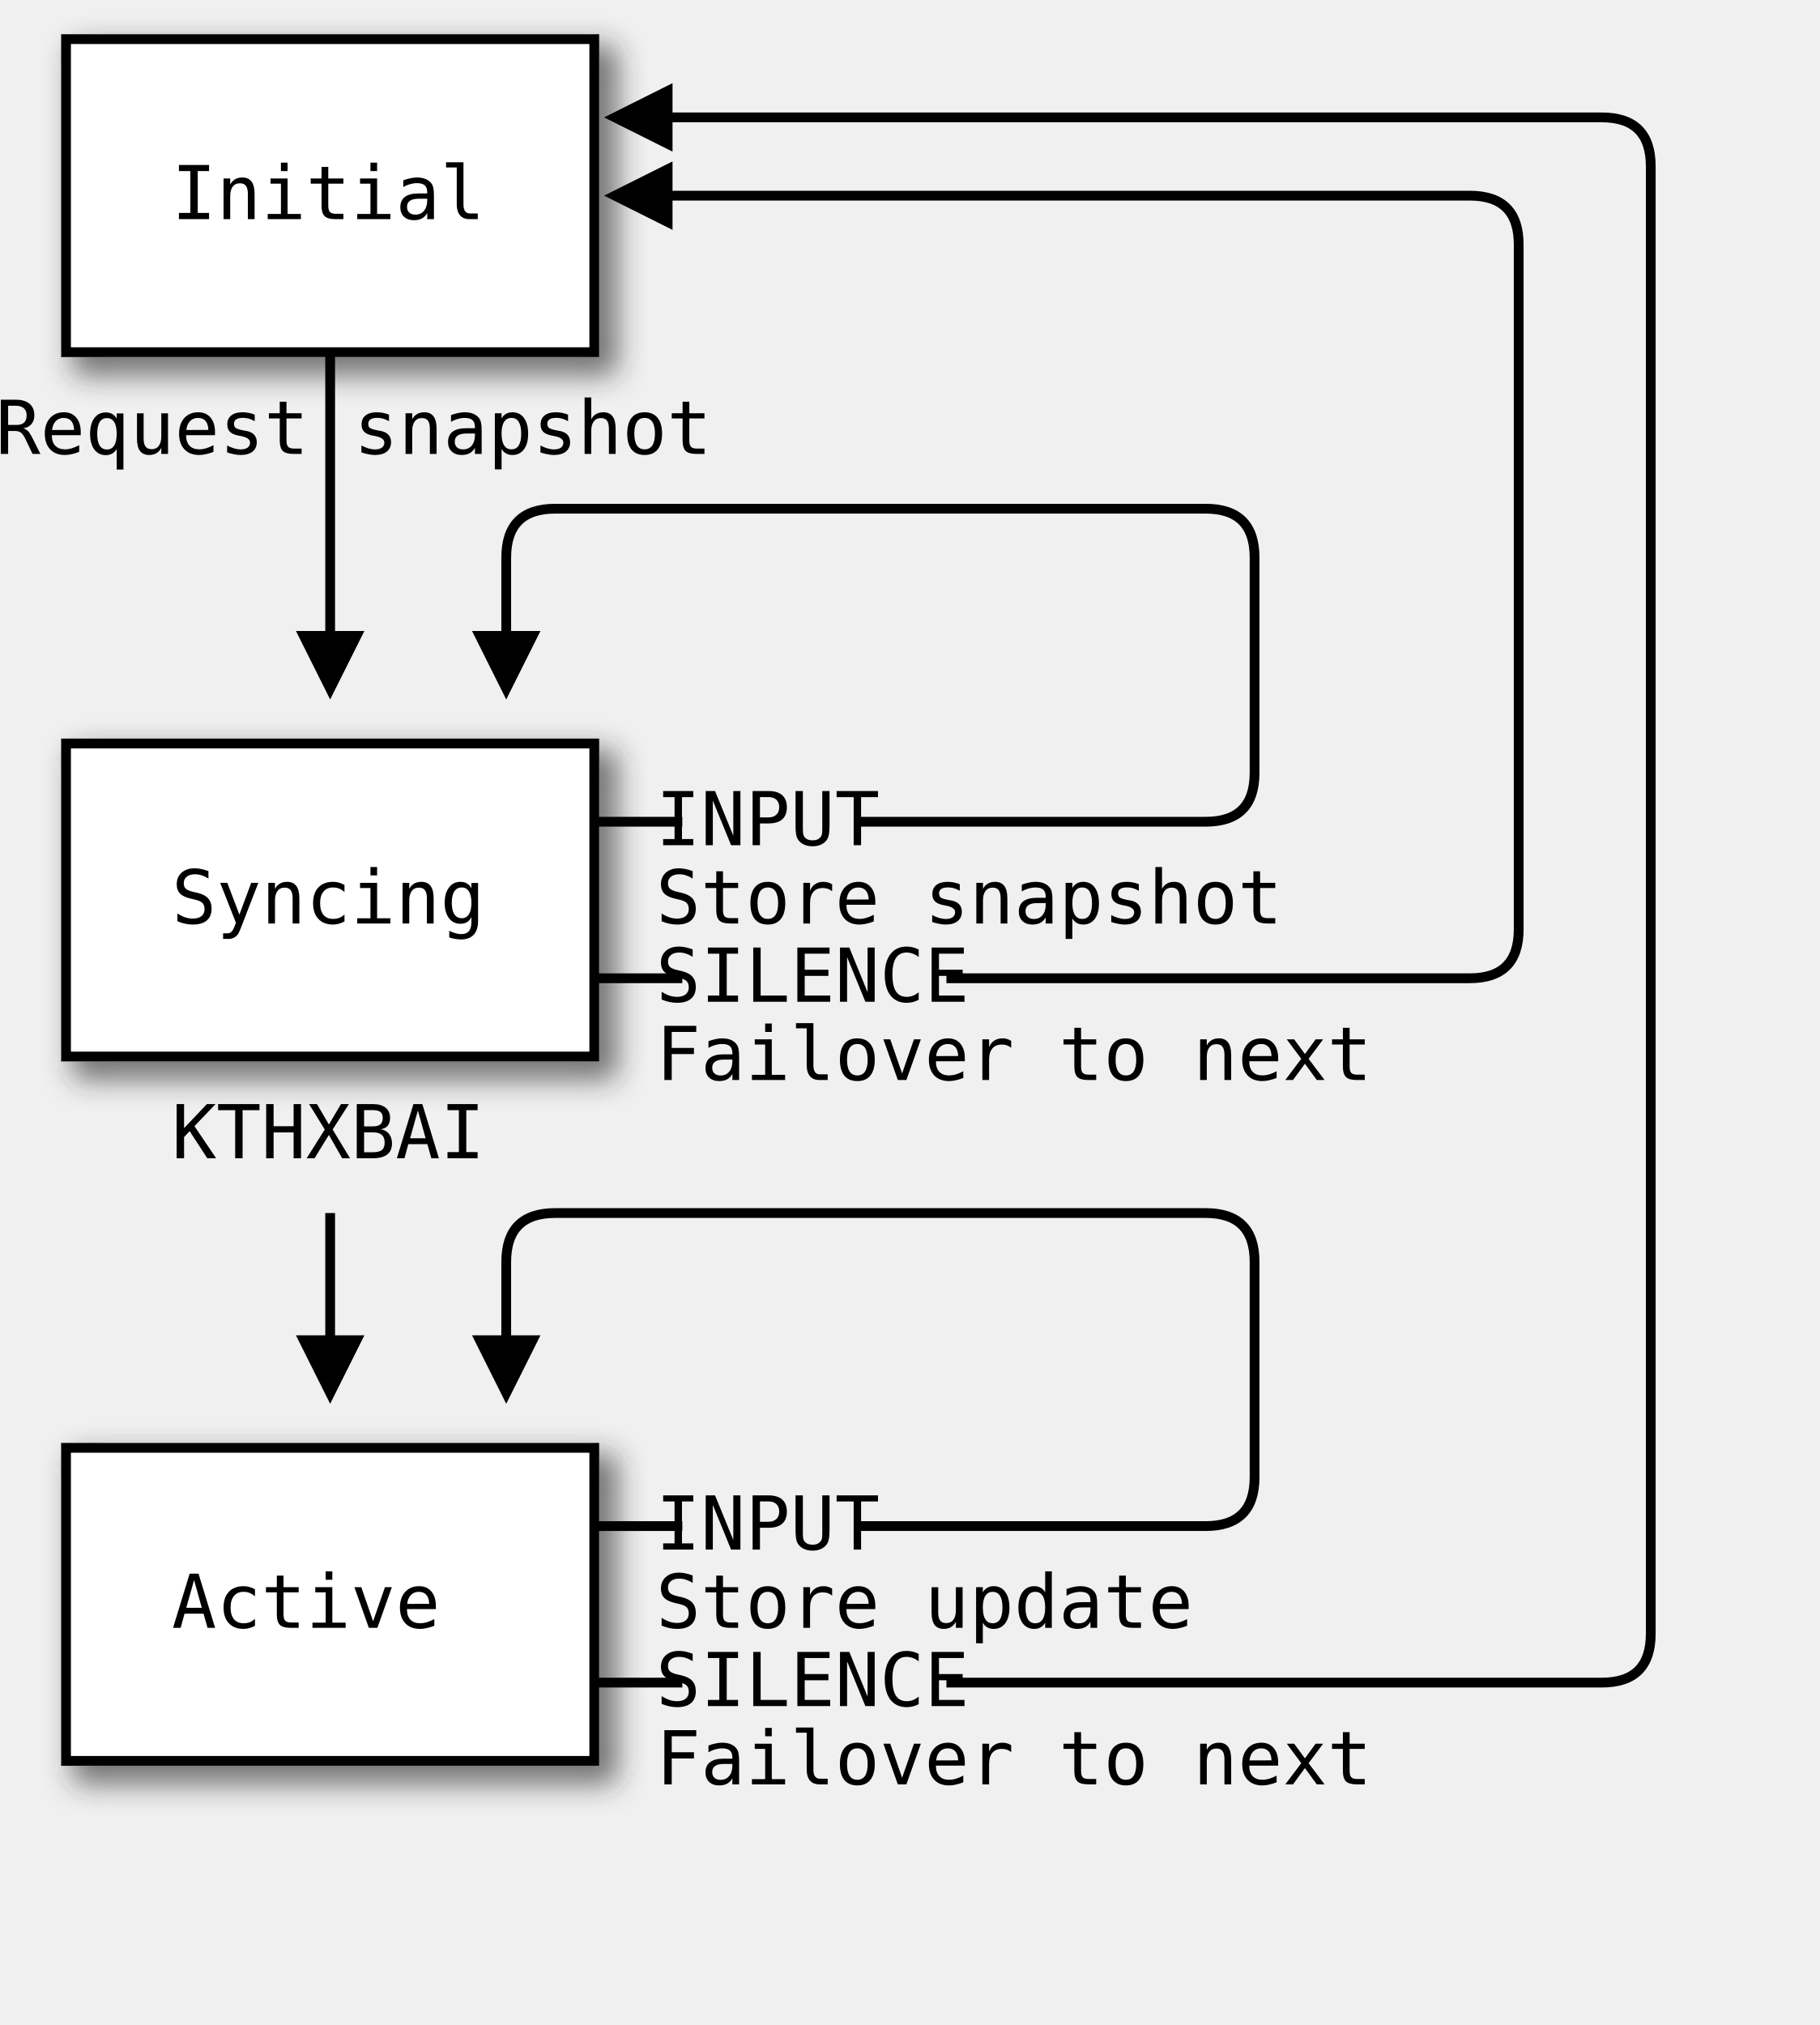
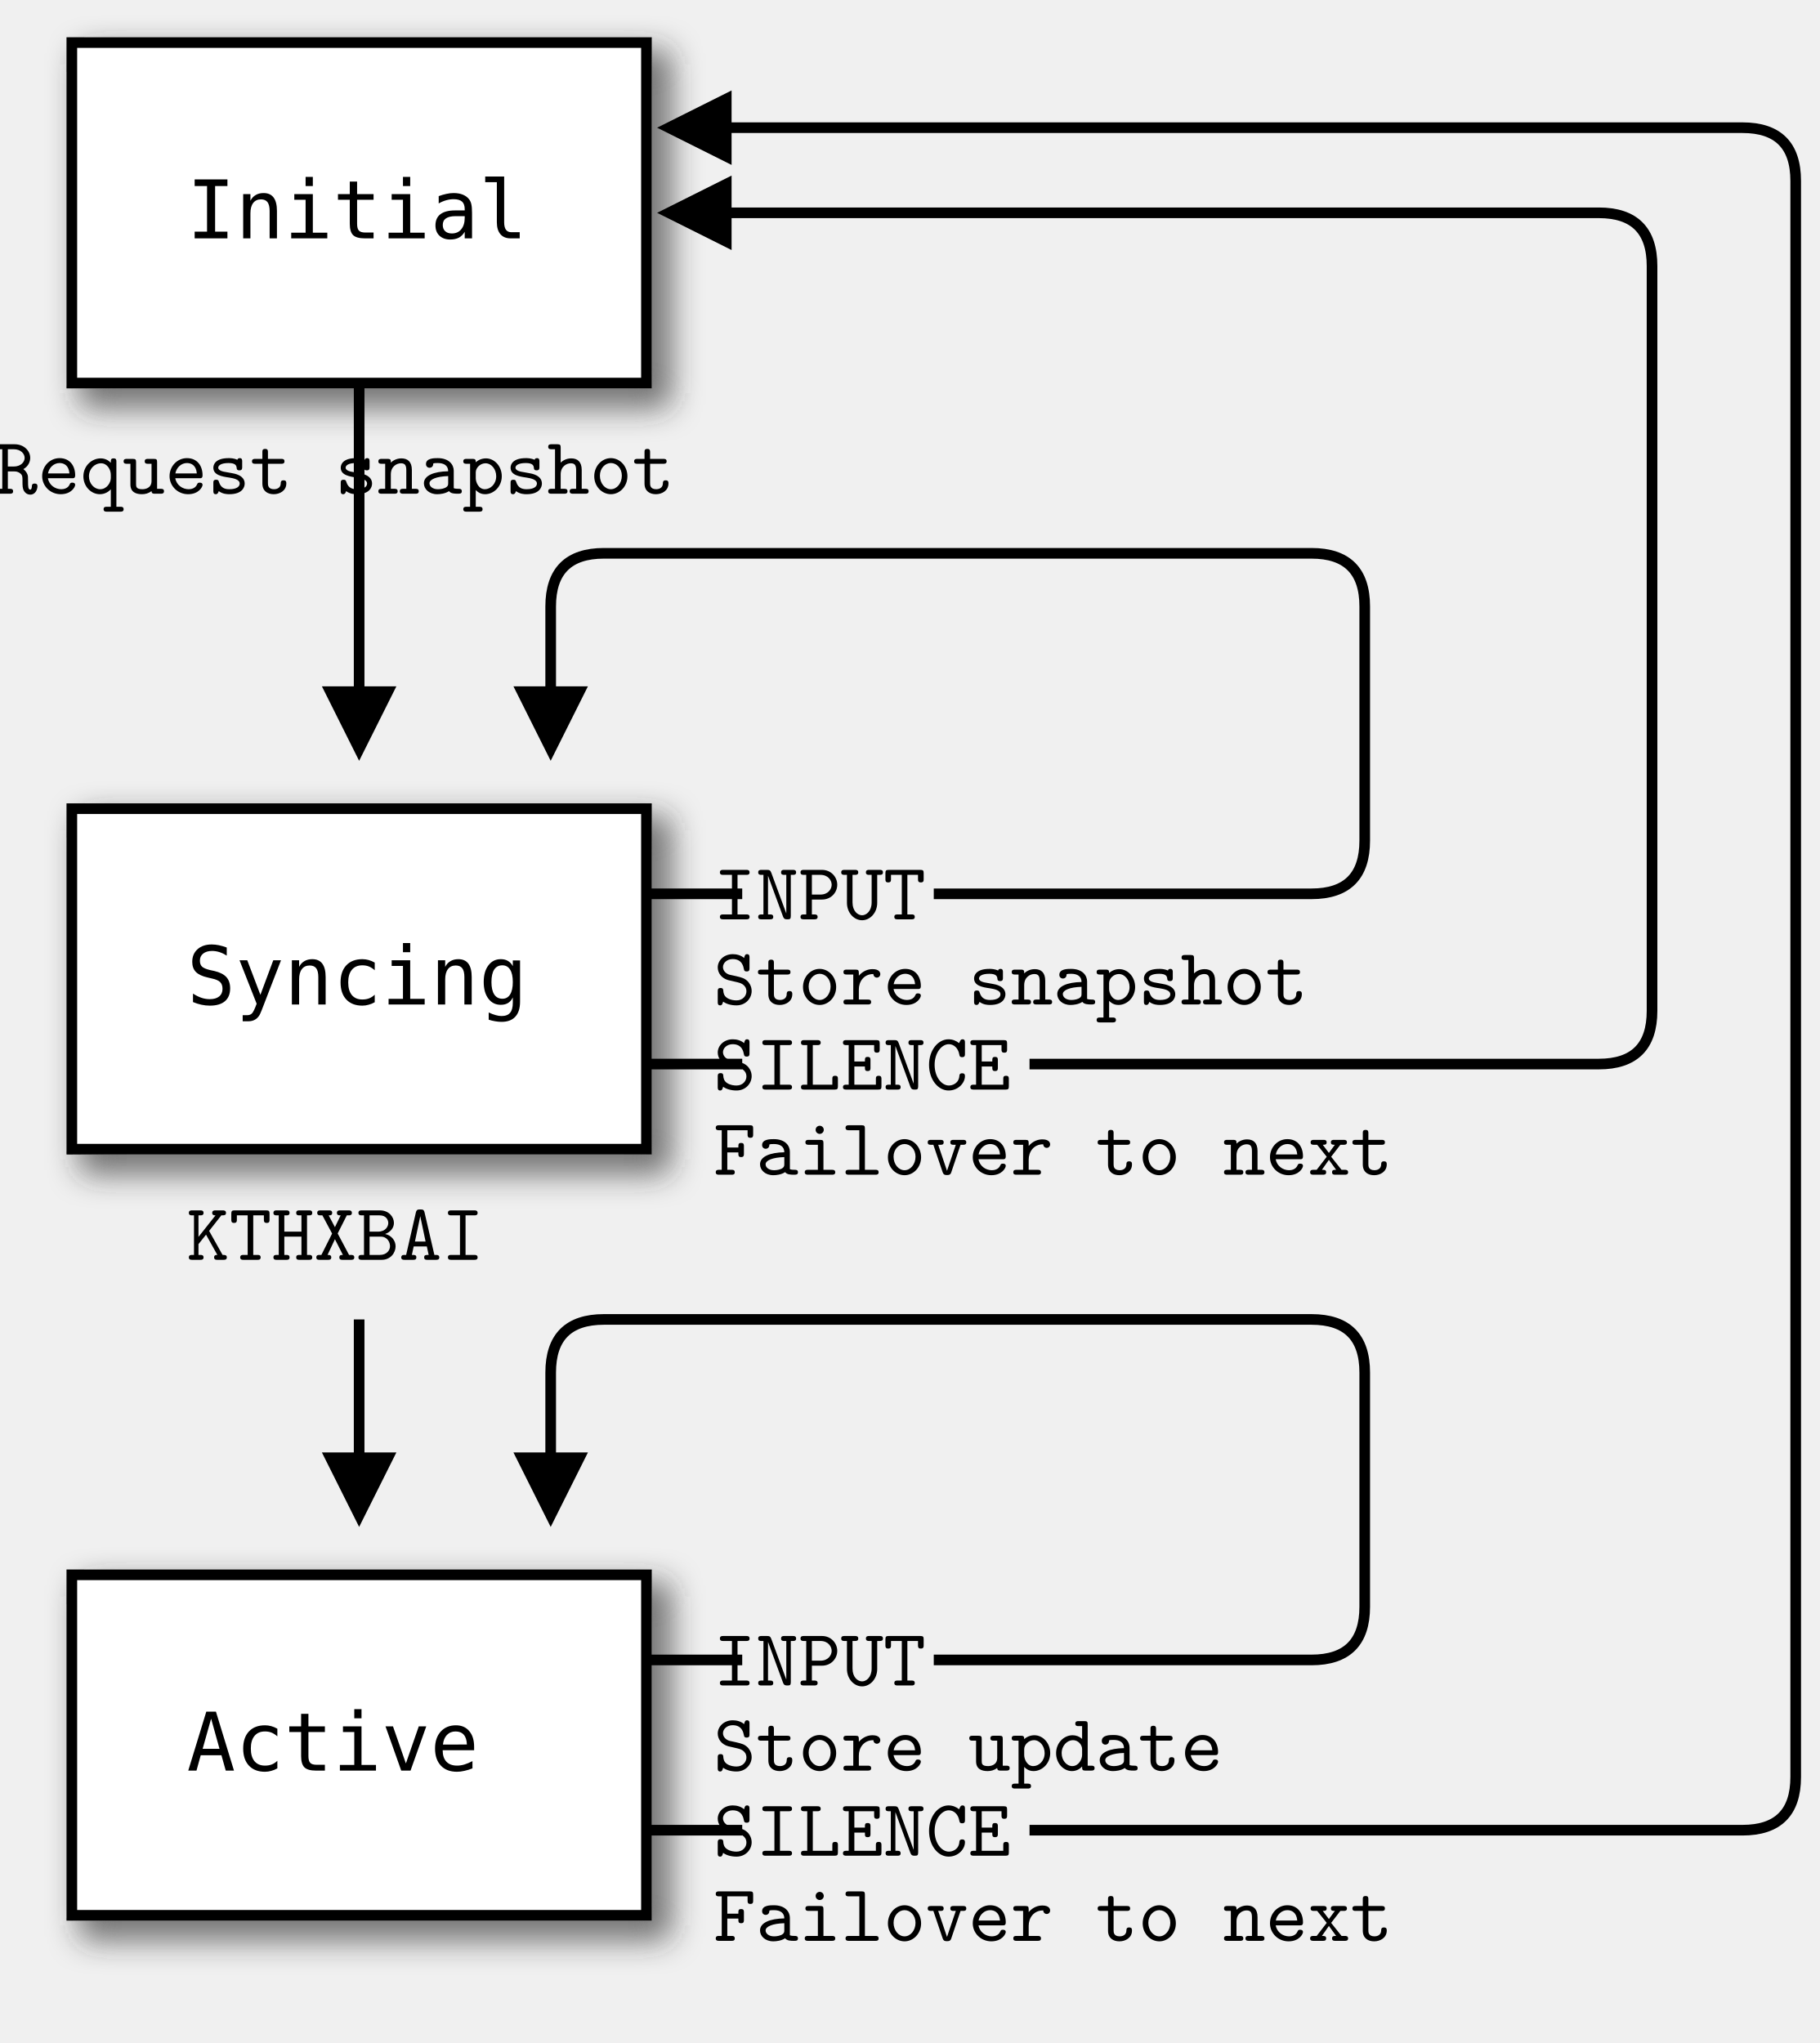
- <svg xmlns="http://www.w3.org/2000/svg" width="372px" height="414px" version="1.1">
+ <svg xmlns="http://www.w3.org/2000/svg" width="342px" height="384px" version="1.1">
  <defs>
    <filter id="dsFilter" width="150%" height="150%">
      <feOffset result="offOut" in="SourceGraphic" dx="3" dy="3" />
      <feColorMatrix result="matrixOut" in="offOut" type="matrix" values="0.2 0 0 0 0 0 0.2 0 0 0 0 0 0.2 0 0 0 0 0 1 0" />
      <feGaussianBlur result="blurOut" in="matrixOut" stdDeviation="3" />
      <feBlend in="SourceGraphic" in2="blurOut" mode="normal" />
    </filter>
    <marker id="iPointer" viewBox="0 0 10 10" refX="5" refY="5" markerUnits="strokeWidth" markerWidth="8" markerHeight="7" orient="auto">
      <path d="M 10 0 L 10 10 L 0 5 z" />
    </marker>
    <marker id="Pointer" viewBox="0 0 10 10" refX="5" refY="5" markerUnits="strokeWidth" markerWidth="8" markerHeight="7" orient="auto">
      <path d="M 0 0 L 10 5 L 0 10 z" />
    </marker>
  </defs>
  <g id="boxes" stroke="black" stroke-width="2" fill="none">
    <g id="group0">
      <path id="path0" filter="url(#dsFilter)" fill="#fff" d="M 13.5 8 L 121.5 8 L 121.5 72 L 13.5 72 Z" />
      <text x="35.1" y="44.8" id="text0" fill="#000" stroke="none" style="font-family:Consolas,Monaco,Anonymous Pro,Anonymous,Bitstream Sans Mono,monospace;font-size:15.2px">Initial </text>
    </g>
    <g id="group9">
      <path id="path9" filter="url(#dsFilter)" fill="#fff" d="M 13.5 152 L 121.5 152 L 121.5 216 L 13.5 216 Z" />
      <text x="35.1" y="188.8" id="text9" fill="#000" stroke="none" style="font-family:Consolas,Monaco,Anonymous Pro,Anonymous,Bitstream Sans Mono,monospace;font-size:15.2px">Syncing </text>
    </g>
    <g id="group20">
      <path id="path20" filter="url(#dsFilter)" fill="#fff" d="M 13.5 296 L 121.5 296 L 121.5 360 L 13.5 360 Z" />
      <text x="35.1" y="332.8" id="text20" fill="#000" stroke="none" style="font-family:Consolas,Monaco,Anonymous Pro,Anonymous,Bitstream Sans Mono,monospace;font-size:15.2px">Active </text>
    </g>
  </g>
  <g id="lines" stroke="black" stroke-width="2" fill="none">
    <g id="group200">
      <path id="path200" marker-end="url(#Pointer)" d="M 67.5 72 L 67.5 136 " />
    </g>
    <g id="group212">
      <path id="path212" marker-end="url(#Pointer)" d="M 67.5 248 L 67.5 280 " />
    </g>
    <g id="group301">
      <path id="path301" marker-start="url(#iPointer)" d="M 103.5 136 L 103.5 114 Q 103.5 104 113.5 104 L 246.5 104 Q 256.5 104 256.5 114 L 256.5 158 Q 256.5 168 246.5 168 L 175.5 168 " />
    </g>
    <g id="group310">
      <path id="path310" marker-start="url(#iPointer)" d="M 103.5 280 L 103.5 258 Q 103.5 248 113.5 248 L 246.5 248 Q 256.5 248 256.5 258 L 256.5 302 Q 256.5 312 246.5 312 L 175.5 312 " />
    </g>
    <g id="group351">
      <path id="path351" d="M 121.5 168 L 139.5 168 " />
    </g>
    <g id="group354">
      <path id="path354" d="M 121.5 200 L 139.5 200 " />
    </g>
    <g id="group362">
      <path id="path362" d="M 121.5 312 L 139.5 312 " />
    </g>
    <g id="group365">
      <path id="path365" d="M 121.5 344 L 139.5 344 " />
    </g>
    <g id="group370">
      <path id="path370" marker-start="url(#iPointer)" d="M 130.5 24 L 327.5 24 Q 337.5 24 337.5 34 L 337.5 334 Q 337.5 344 327.5 344 L 193.5 344 " />
    </g>
    <g id="group371">
      <path id="path371" marker-start="url(#iPointer)" d="M 130.5 40 L 300.5 40 Q 310.5 40 310.5 50 L 310.5 190 Q 310.5 200 300.5 200 L 193.5 200 " />
    </g>
  </g>
-   <g id="text" fill="black" style="font-family:Consolas,Monaco,Anonymous Pro,Anonymous,Bitstream Sans Mono,monospace;font-size:15.2px">
+   <g id="text" fill="black" style="font-family:LMMono10,monospace;font-size:15.2px">
    <text x="-0.9" y="92.8" id="text1" fill="#000">Request snapshot </text>
    <text x="134.1" y="172.8" id="text2" fill="#000">INPUT </text>
    <text x="134.1" y="188.8" id="text4" fill="#000">Store snapshot </text>
    <text x="134.1" y="204.8" id="text5" fill="#000">SILENCE </text>
    <text x="134.1" y="220.8" id="text6" fill="#000">Failover to next </text>
    <text x="35.1" y="236.8" id="text7" fill="#000">KTHXBAI </text>
    <text x="134.1" y="316.8" id="text8" fill="#000">INPUT </text>
    <text x="134.1" y="332.8" id="text10" fill="#000">Store update </text>
    <text x="134.1" y="348.8" id="text11" fill="#000">SILENCE </text>
    <text x="134.1" y="364.8" id="text12" fill="#000">Failover to next</text>
  </g>
</svg>
